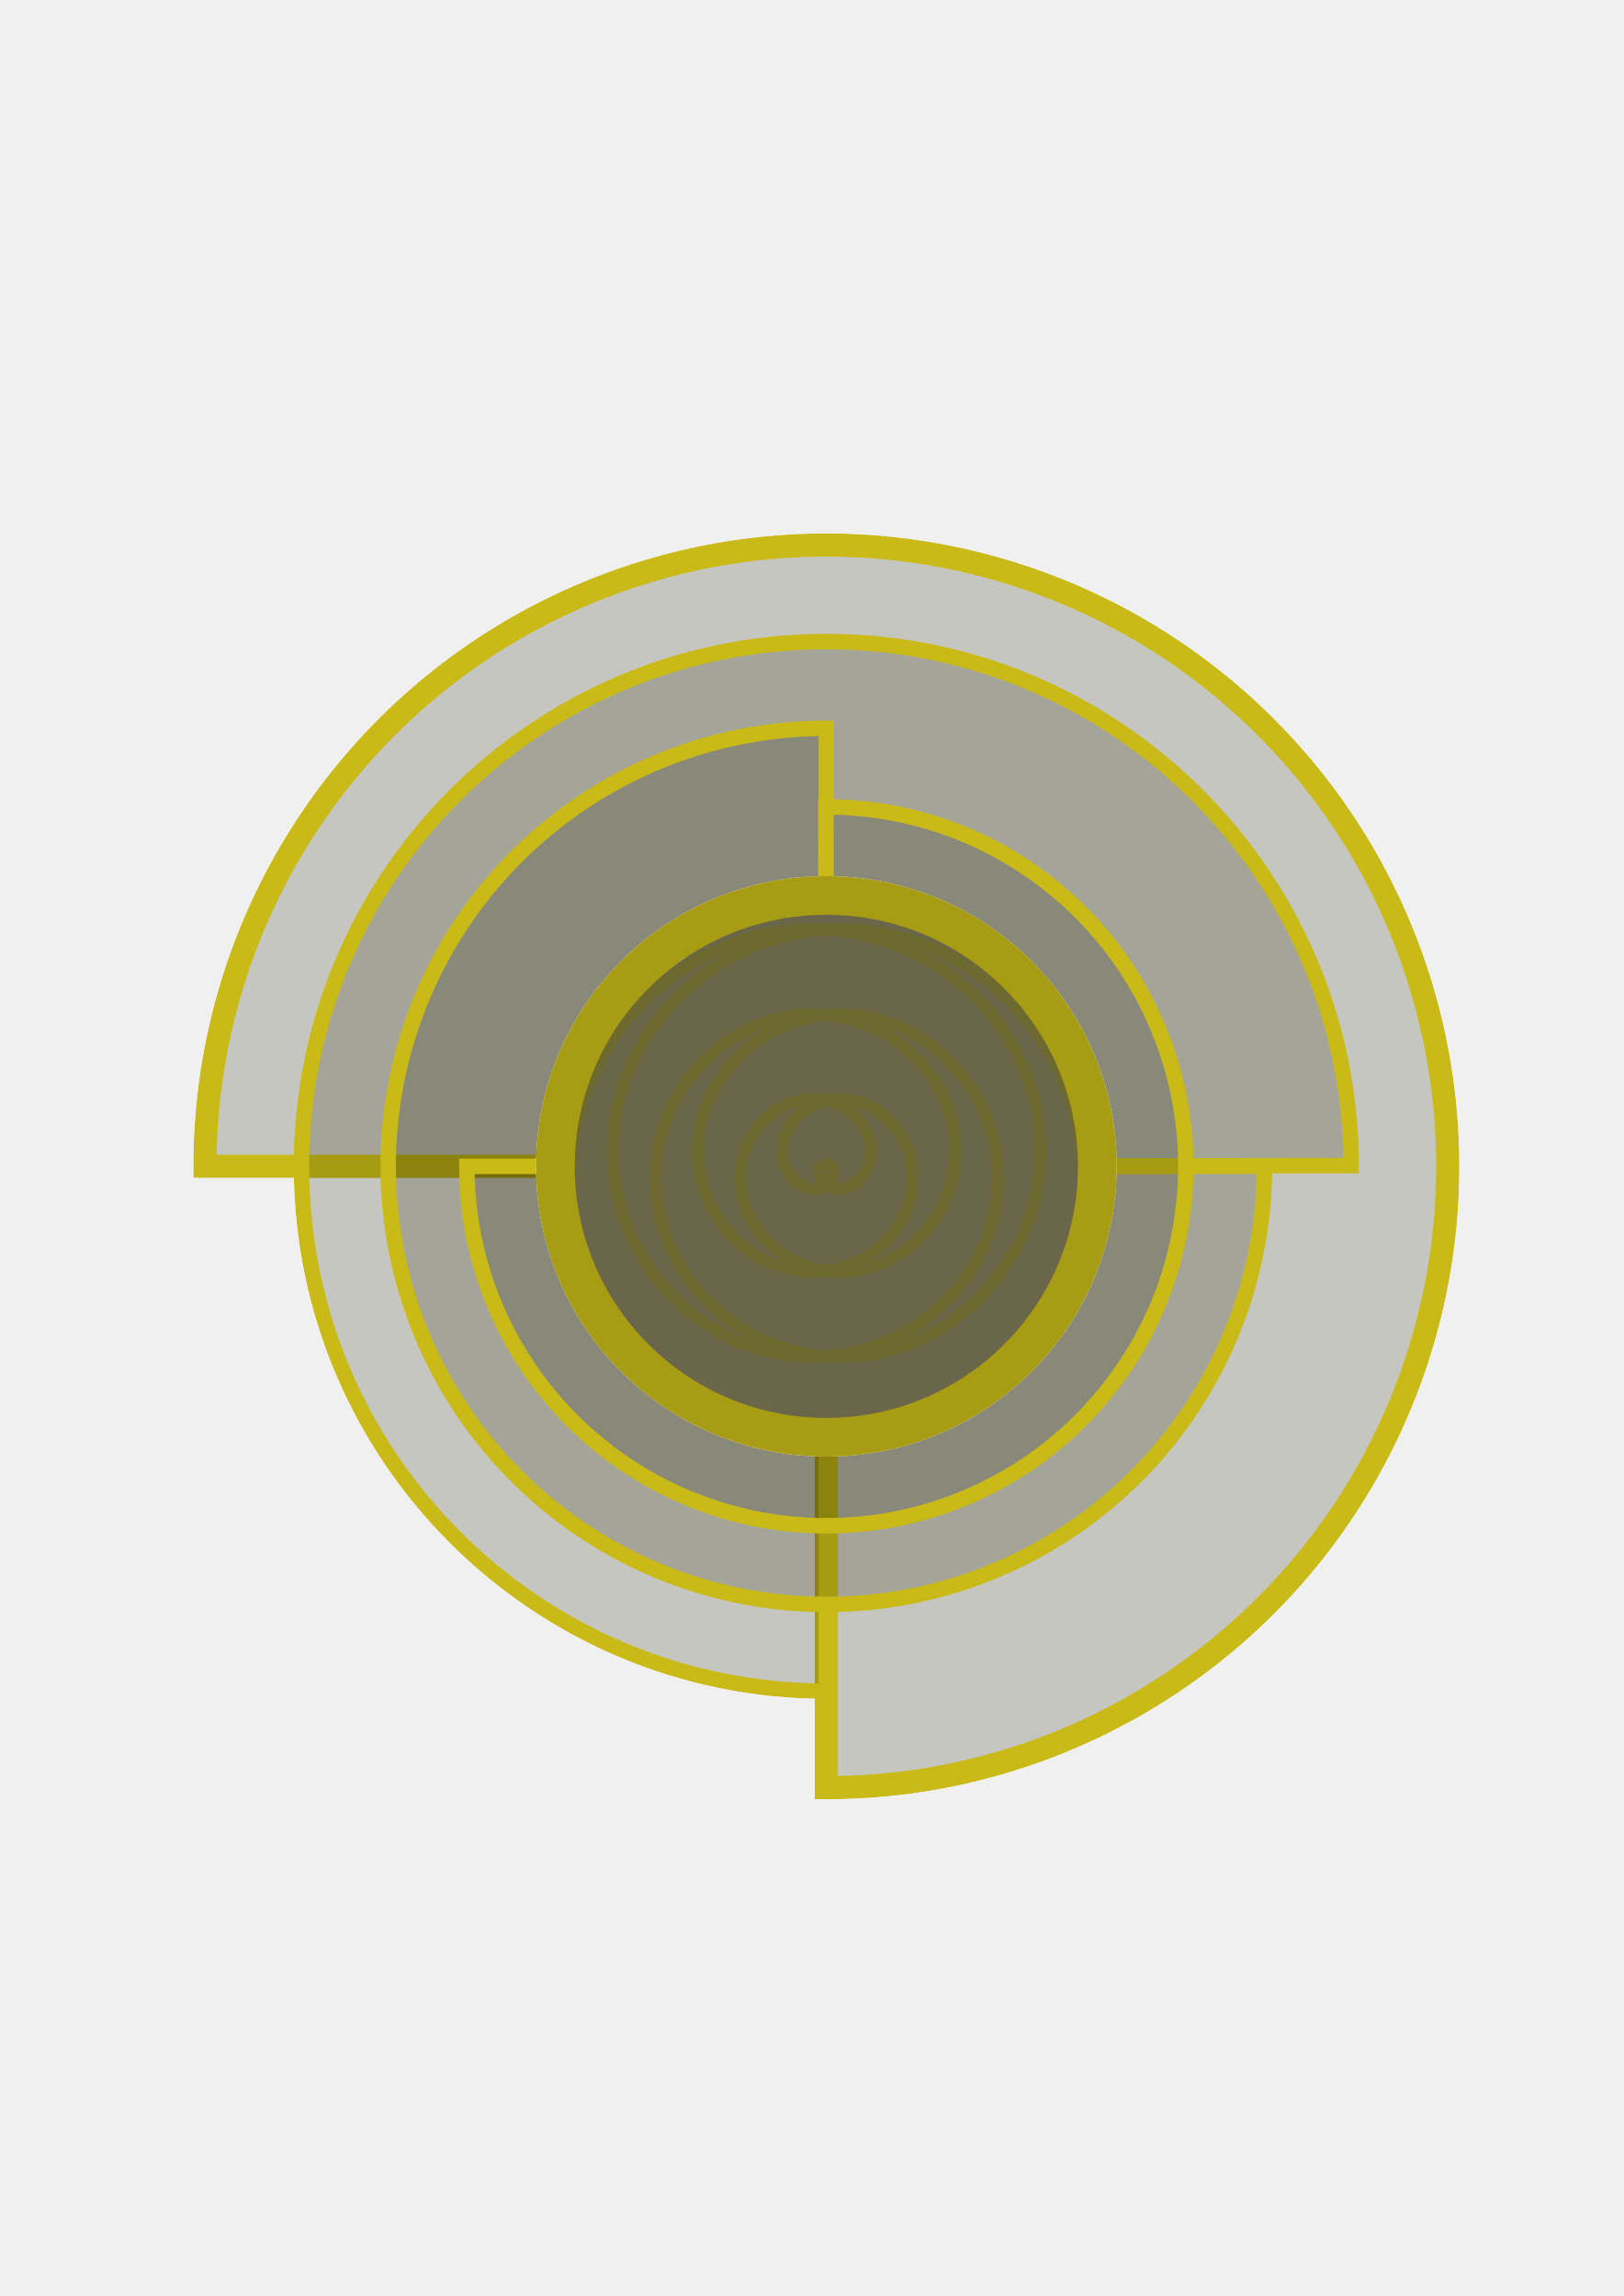
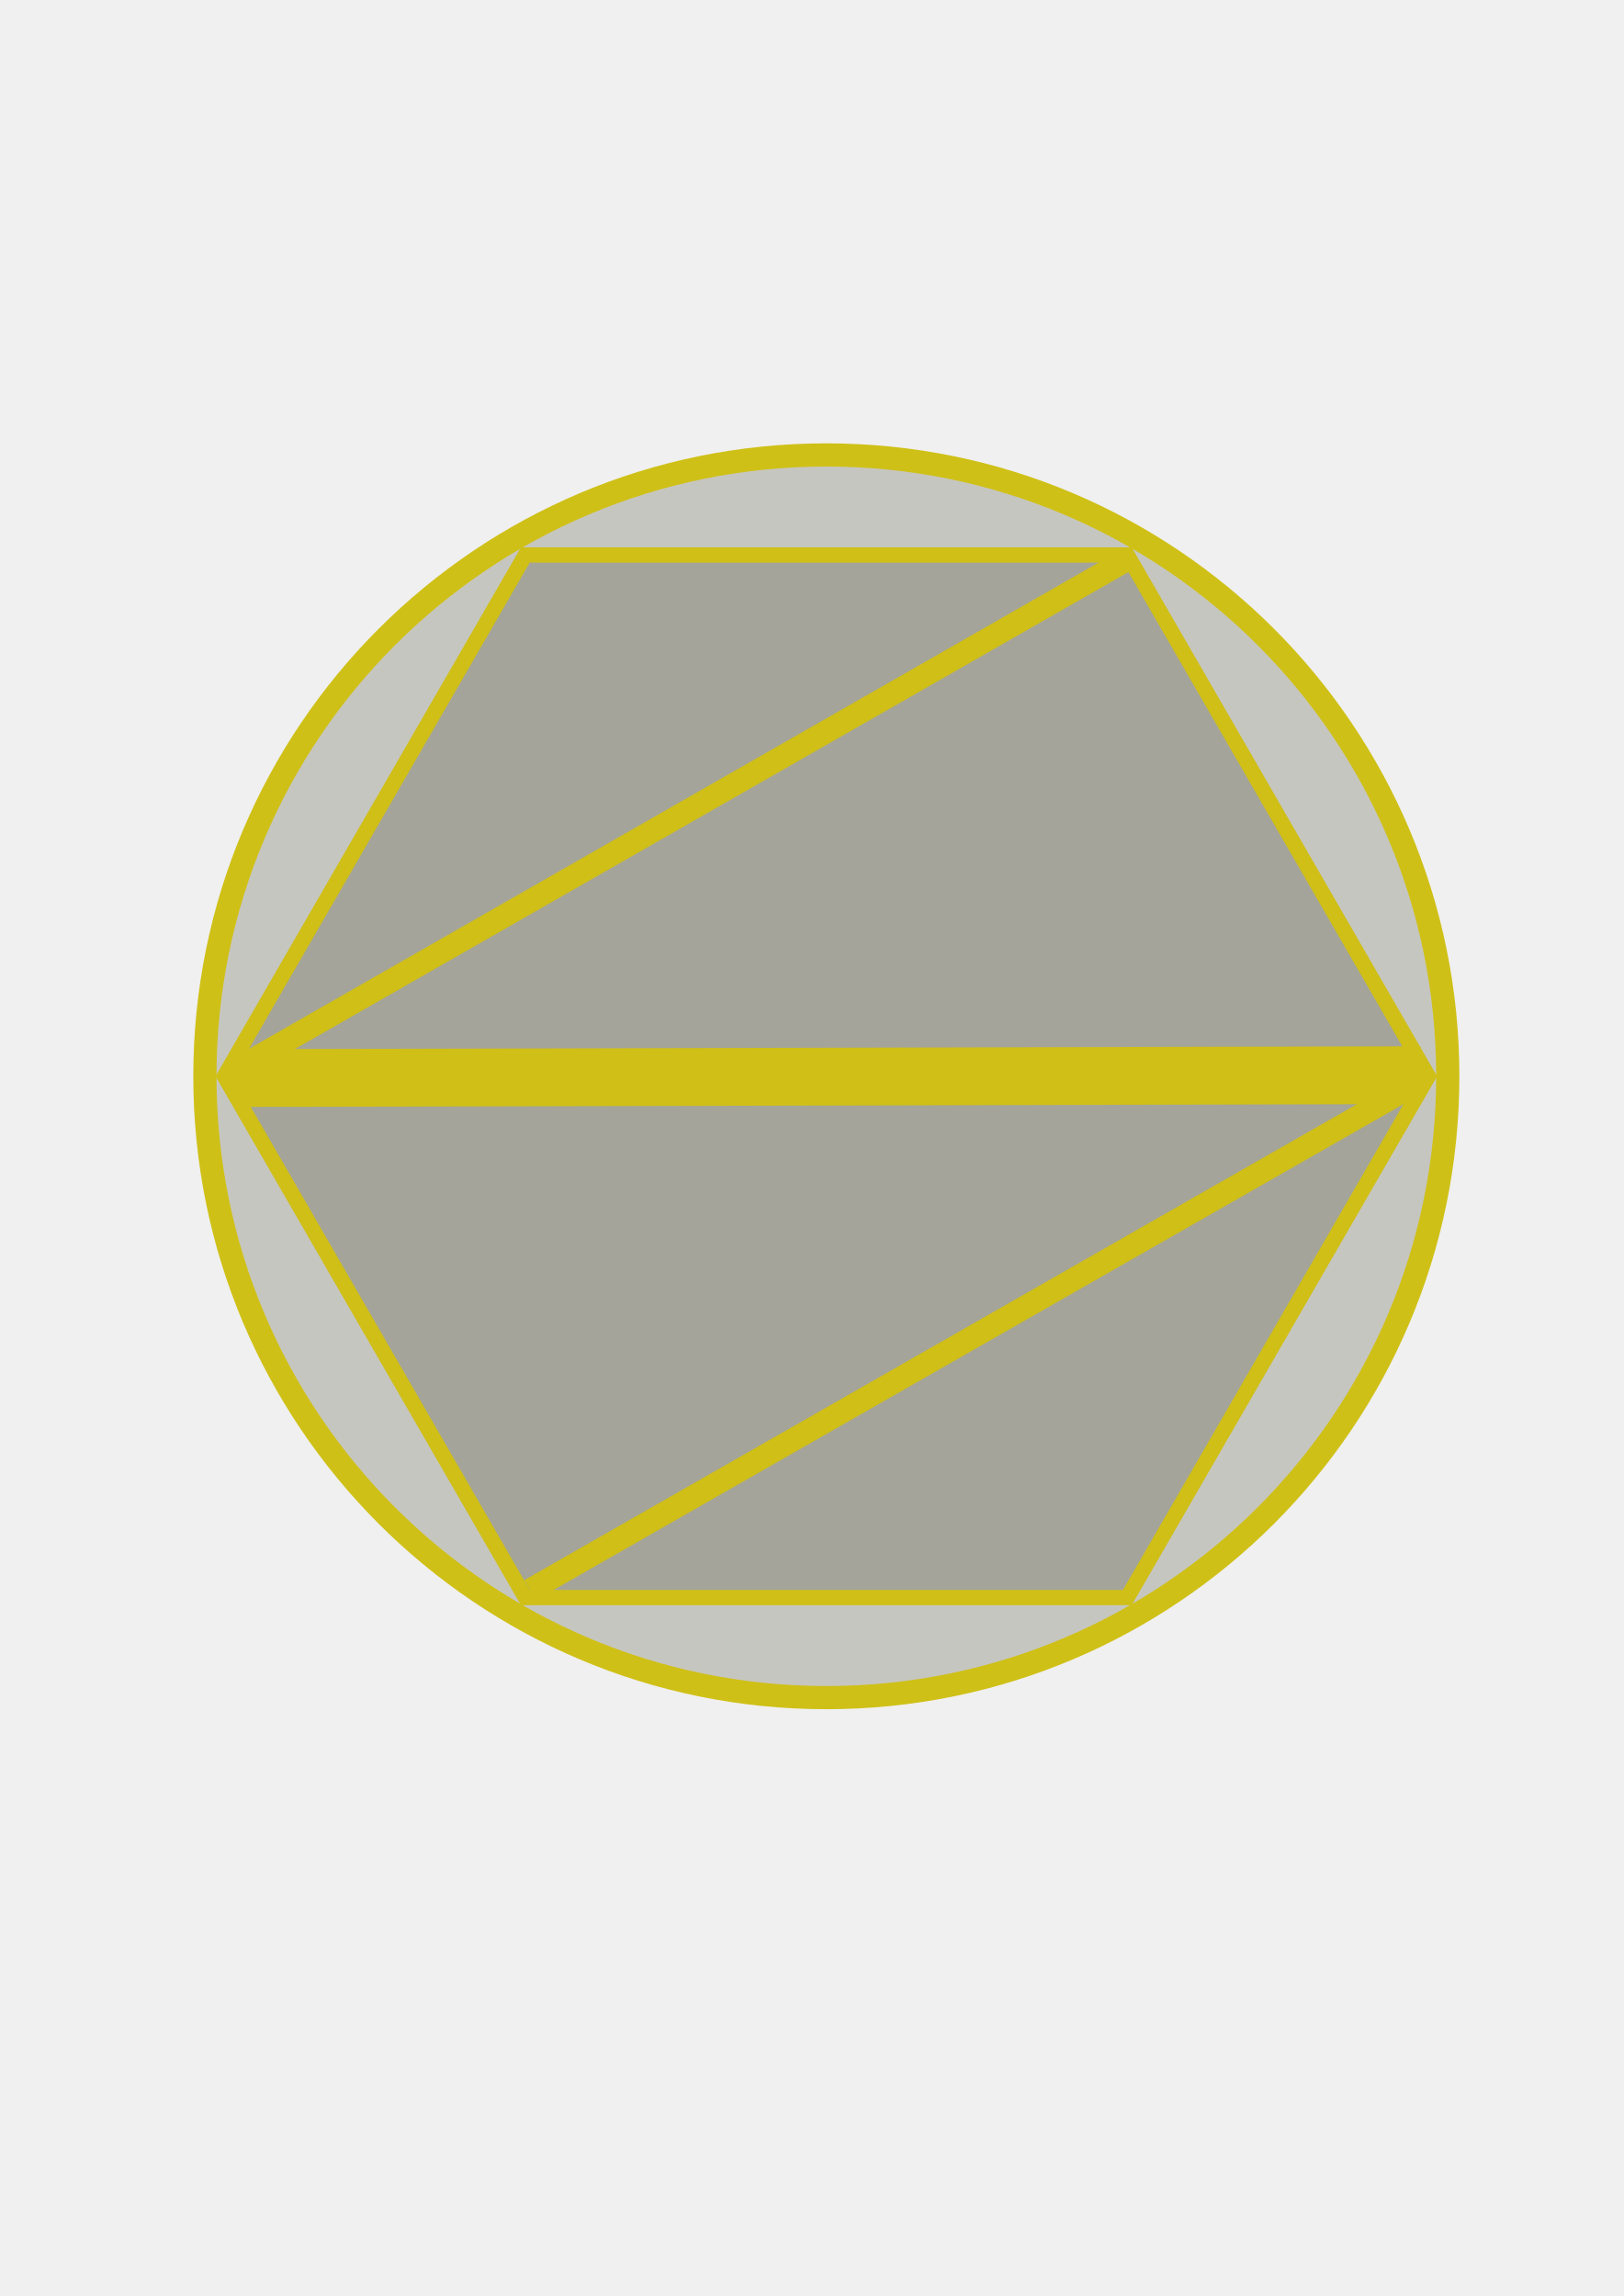
<svg xmlns="http://www.w3.org/2000/svg" width="210mm" height="297mm" viewBox="0 0 210 297" version="1.1" id="svg1">
  <defs id="defs1">
    <filter id="mask-powermask-path-effect37_inverse" style="color-interpolation-filters:sRGB" height="100" width="100" x="-50" y="-50">
      <feColorMatrix id="mask-powermask-path-effect37_primitive1" values="1" type="saturate" result="fbSourceGraphic" />
      <feColorMatrix id="mask-powermask-path-effect37_primitive2" values="-1 0 0 0 1 0 -1 0 0 1 0 0 -1 0 1 0 0 0 1 0 " in="fbSourceGraphic" />
    </filter>
    <filter id="mask-powermask-path-effect38_inverse" style="color-interpolation-filters:sRGB" height="100" width="100" x="-50" y="-50">
      <feColorMatrix id="mask-powermask-path-effect38_primitive1" values="1" type="saturate" result="fbSourceGraphic" />
      <feColorMatrix id="mask-powermask-path-effect38_primitive2" values="-1 0 0 0 1 0 -1 0 0 1 0 0 -1 0 1 0 0 0 1 0 " in="fbSourceGraphic" />
    </filter>
    <filter id="mask-powermask-path-effect39_inverse" style="color-interpolation-filters:sRGB" height="100" width="100" x="-50" y="-50">
      <feColorMatrix id="mask-powermask-path-effect39_primitive1" values="1" type="saturate" result="fbSourceGraphic" />
      <feColorMatrix id="mask-powermask-path-effect39_primitive2" values="-1 0 0 0 1 0 -1 0 0 1 0 0 -1 0 1 0 0 0 1 0 " in="fbSourceGraphic" />
    </filter>
    <filter id="mask-powermask-path-effect40_inverse" style="color-interpolation-filters:sRGB" height="100" width="100" x="-50" y="-50">
      <feColorMatrix id="mask-powermask-path-effect40_primitive1" values="1" type="saturate" result="fbSourceGraphic" />
      <feColorMatrix id="mask-powermask-path-effect40_primitive2" values="-1 0 0 0 1 0 -1 0 0 1 0 0 -1 0 1 0 0 0 1 0 " in="fbSourceGraphic" />
    </filter>
    <filter id="mask-powermask-path-effect2_inverse" style="color-interpolation-filters:sRGB" height="100" width="100" x="-50" y="-50">
      <feColorMatrix id="mask-powermask-path-effect2_primitive1" values="1" type="saturate" result="fbSourceGraphic" />
      <feColorMatrix id="mask-powermask-path-effect2_primitive2" values="-1 0 0 0 1 0 -1 0 0 1 0 0 -1 0 1 0 0 0 1 0 " in="fbSourceGraphic" />
    </filter>
    <filter id="mask-powermask-path-effect3_inverse" style="color-interpolation-filters:sRGB" height="100" width="100" x="-50" y="-50">
      <feColorMatrix id="mask-powermask-path-effect3_primitive1" values="1" type="saturate" result="fbSourceGraphic" />
      <feColorMatrix id="mask-powermask-path-effect3_primitive2" values="-1 0 0 0 1 0 -1 0 0 1 0 0 -1 0 1 0 0 0 1 0 " in="fbSourceGraphic" />
    </filter>
    <clipPath clipPathUnits="userSpaceOnUse" id="clipath_lpe_path-effect66">
-       <path style="display:block;fill:#020620;fill-opacity:0.274;stroke:#192fd8;stroke-width:3;stroke-dasharray:none;stroke-opacity:1" id="path66" transform="rotate(-90)" mask="none" clip-path="none" d="m -26.5,-150.873 a 80.373,80.373 0 0 1 -49.615,74.255 80.373,80.373 0 0 1 -87.59,-17.423 80.373,80.373 0 0 1 -17.423,-87.59 80.373,80.373 0 0 1 74.255,-49.615 v 80.373 z" />
+       <path style="display:none;fill:#020620;fill-opacity:0.274;stroke:#192fd8;stroke-width:3;stroke-dasharray:none;stroke-opacity:1" id="path66" transform="rotate(-90)" mask="none" clip-path="none" d="m -26.5,-150.873 a 80.373,80.373 0 0 1 -49.615,74.255 80.373,80.373 0 0 1 -87.59,-17.423 80.373,80.373 0 0 1 -17.423,-87.59 80.373,80.373 0 0 1 74.255,-49.615 v 80.373 z" />
+       <path id="lpe_path-effect66" style="display:block;fill:#020620;fill-opacity:0.274;stroke:#192fd8;stroke-width:3;stroke-dasharray:none;stroke-opacity:1" class="powerclip" d="M -224.757,32.987 H -76.989 V 180.757 H -224.757 Z m 198.257,-183.86 h -80.373 v -80.373 a 80.373,80.373 0 0 0 -74.255,49.615 80.373,80.373 0 0 0 17.423,87.59 80.373,80.373 0 0 0 87.59,17.423 80.373,80.373 0 0 0 49.615,-74.255 z" />
    </clipPath>
    <clipPath clipPathUnits="userSpaceOnUse" id="clipath_lpe_path-effect69">
-       <path style="display:block;fill:#020620;fill-opacity:0.274;stroke:#192fd8;stroke-width:2;stroke-dasharray:none;stroke-opacity:1" id="path69" transform="scale(-1)" mask="none" d="m -82.989,106.873 a 67.884,67.884 0 0 1 -67.852,67.884 67.884,67.884 0 0 1 -67.917,-67.82 67.884,67.884 0 0 1 67.787,-67.949 l 0.097,67.884 z" clip-path="url(#clipath_lpe_path-effect66)" />
+       <path style="display:none;fill:#020620;fill-opacity:0.274;stroke:#192fd8;stroke-width:2;stroke-dasharray:none;stroke-opacity:1" id="path69" transform="scale(-1)" mask="none" d="m -82.989,106.873 a 67.884,67.884 0 0 1 -67.852,67.884 67.884,67.884 0 0 1 -67.917,-67.82 67.884,67.884 0 0 1 67.787,-67.949 l 0.097,67.884 z" clip-path="url(#clipath_lpe_path-effect66)" />
+       <path id="lpe_path-effect69" style="display:block;fill:#020620;fill-opacity:0.274;stroke:#192fd8;stroke-width:2;stroke-dasharray:none;stroke-opacity:1" class="powerclip" d="M 88.205,-169.54 H 213.539 V -44.206 H 88.205 Z M -82.989,106.873 h -67.884 l -0.097,-67.884 a 67.884,67.884 0 0 0 -67.787,67.949 67.884,67.884 0 0 0 67.917,67.82 67.884,67.884 0 0 0 67.852,-67.884 z" />
    </clipPath>
    <clipPath clipPathUnits="userSpaceOnUse" id="clipath_lpe_path-effect72">
      <path style="display:block;fill:#020620;fill-opacity:0.274;stroke:#192fd8;stroke-width:2;stroke-dasharray:none;stroke-opacity:1" id="path72" transform="rotate(90)" d="m 207.539,-106.873 a 56.666,56.666 0 0 1 -34.981,52.353 56.666,56.666 0 0 1 -61.754,-12.284 56.666,56.666 0 0 1 -12.284,-61.754 56.666,56.666 0 0 1 52.353,-34.981 v 56.666 z" mask="none" clip-path="url(#clipath_lpe_path-effect69)" />
    </clipPath>
-     <mask maskUnits="userSpaceOnUse" id="mask86">
-       <g id="g89">
-         <path style="fill:#ffffff;fill-opacity:1;stroke:#ffffff;stroke-width:3;stroke-dasharray:none;stroke-opacity:1" id="path86" transform="scale(-1)" mask="none" clip-path="none" d="m -26.5,-150.873 a 80.373,80.373 0 0 1 -49.615,74.255 80.373,80.373 0 0 1 -87.59,-17.423 80.373,80.373 0 0 1 -17.423,-87.59 80.373,80.373 0 0 1 74.255,-49.615 v 80.373 z" />
-         <path style="display:block;fill:#ffffff;fill-opacity:1;stroke:#ffffff;stroke-width:2;stroke-dasharray:none;stroke-opacity:1" id="path87" transform="rotate(-90)" mask="none" clip-path="none" d="m -82.989,106.873 a 67.884,67.884 0 0 1 -67.852,67.884 67.884,67.884 0 0 1 -67.917,-67.82 67.884,67.884 0 0 1 67.787,-67.949 l 0.097,67.884 z" />
-         <path style="fill:#ffffff;fill-opacity:1;stroke:#ffffff;stroke-width:2;stroke-dasharray:none;stroke-opacity:1" id="path88" transform="rotate(90)" mask="none" clip-path="none" d="m 207.539,-106.873 a 56.666,56.666 0 0 1 -34.981,52.353 56.666,56.666 0 0 1 -61.754,-12.284 56.666,56.666 0 0 1 -12.284,-61.754 56.666,56.666 0 0 1 52.353,-34.981 v 56.666 z" />
-         <path style="fill:#ffffff;fill-opacity:1;stroke:#ffffff;stroke-width:2;stroke-dasharray:none;stroke-opacity:1" id="path89" mask="none" clip-path="none" d="M 153.37,150.816 A 46.497,46.497 0 0 1 124.706,193.814 46.497,46.497 0 0 1 74.015,183.771 46.497,46.497 0 0 1 63.91,133.092 46.497,46.497 0 0 1 106.873,104.375 v 46.497 z" />
-         <circle style="fill:#000000;fill-opacity:1;stroke:#000000;stroke-width:5;stroke-dasharray:none;stroke-opacity:1;paint-order:normal" id="circle89" transform="scale(-1)" clip-path="none" cx="-106.873" cy="-150.873" r="35.043" />
-       </g>
-     </mask>
  </defs>
-   <g id="layer1" mask="url(#mask86)" style="display:inline">
-     <path style="fill:#201e02;fill-opacity:0.2;stroke:#c9ba17;stroke-width:3;stroke-dasharray:none;stroke-opacity:1" id="path58" mask="none" clip-path="none" d="m -26.5,-150.873 a 80.373,80.373 0 0 1 -49.615,74.255 80.373,80.373 0 0 1 -87.59,-17.423 80.373,80.373 0 0 1 -17.423,-87.59 80.373,80.373 0 0 1 74.255,-49.615 v 80.373 z" transform="scale(-1)" />
-     <path style="display:block;fill:#201e02;fill-opacity:0.2;stroke:#c9ba17;stroke-width:2;stroke-dasharray:none;stroke-opacity:1" id="path60" mask="none" clip-path="none" d="m 218.757,-106.871 a 67.884,67.884 0 0 1 -67.852,67.884 67.884,67.884 0 0 1 -67.917,-67.82 67.884,67.884 0 0 1 67.787,-67.949 l 0.097,67.884 z" transform="rotate(90)" />
-     <path style="fill:#201e02;fill-opacity:0.2;stroke:#c9ba17;stroke-width:2;stroke-dasharray:none;stroke-opacity:1" id="circle9" mask="none" clip-path="none" d="M 163.54,150.872 A 56.666,56.666 0 0 1 128.559,203.224 56.666,56.666 0 0 1 66.804,190.941 56.666,56.666 0 0 1 54.521,129.186 56.666,56.666 0 0 1 106.873,94.205 v 56.666 z" />
-     <path style="fill:#201e02;fill-opacity:0.2;stroke:#c9ba17;stroke-width:2;stroke-dasharray:none;stroke-opacity:1" id="circle10" mask="none" clip-path="none" d="m -104.375,106.816 a 46.497,46.497 0 0 1 -28.664,42.998 46.497,46.497 0 0 1 -50.691,-10.043 46.497,46.497 0 0 1 -10.105,-50.679 46.497,46.497 0 0 1 42.963,-28.717 v 46.497 z" transform="rotate(-90)" />
-   </g>
-   <g id="layer2" style="display:inline">
-     <path style="display:inline;opacity:1;fill:none;fill-rule:evenodd;stroke:#ffff99;stroke-width:1.453;stroke-dasharray:none;stroke-opacity:1" id="path90" d="m 107.279,150.397 c 1.591,0.052 0.715,2.17 -0.086,2.645 -2.172,1.285 -4.618,-0.747 -5.203,-2.817 -1.047,-3.703 2.029,-7.134 5.548,-7.761 5.164,-0.921 9.695,3.318 10.32,8.279 0.832,6.612 -4.608,12.274 -11.01,12.878 -8.056,0.76 -14.862,-5.898 -15.436,-13.74 -0.696,-9.498 7.188,-17.455 16.471,-17.995 10.94,-0.636 20.051,8.478 20.553,19.202 0.58,12.381 -9.768,22.649 -21.933,23.112 -13.822,0.526 -25.248,-11.058 -25.67,-24.664 -0.473,-15.263 12.348,-27.849 27.395,-28.228 16.704,-0.421 30.45,13.639 30.787,30.125" transform="matrix(1.045425,0,0,1.045425,-5.238482,-6.611663)" />
-     <path style="display:none;opacity:1;fill:none;fill-rule:evenodd;stroke:#ffff99;stroke-width:1.453;stroke-dasharray:none;stroke-opacity:1" id="path91" d="m 107.279,150.397 c 1.591,0.052 0.715,2.17 -0.086,2.645 -2.172,1.285 -4.618,-0.747 -5.203,-2.817 -1.047,-3.703 2.029,-7.134 5.548,-7.761 5.164,-0.921 9.695,3.318 10.32,8.279 0.832,6.612 -4.608,12.274 -11.01,12.878 -8.056,0.76 -14.862,-5.898 -15.436,-13.74 -0.696,-9.498 7.188,-17.455 16.471,-17.995 10.94,-0.636 20.051,8.478 20.553,19.202 0.58,12.381 -9.768,22.649 -21.933,23.112 -13.822,0.526 -25.248,-11.058 -25.67,-24.664 -0.473,-15.263 12.348,-27.849 27.395,-28.228 16.704,-0.421 30.45,13.639 30.787,30.125" transform="matrix(-1.045425,0,0,-1.045425,219.0845,307.9458)" />
-     <path style="display:inline;opacity:1;fill:none;fill-rule:evenodd;stroke:#ffff99;stroke-width:1.453;stroke-dasharray:none;stroke-opacity:1" id="path92" d="m 107.279,150.397 c 1.591,0.052 0.715,2.17 -0.086,2.645 -2.172,1.285 -4.618,-0.747 -5.203,-2.817 -1.047,-3.703 2.029,-7.134 5.548,-7.761 5.164,-0.921 9.695,3.318 10.32,8.279 0.832,6.612 -4.608,12.274 -11.01,12.878 -8.056,0.76 -14.862,-5.898 -15.436,-13.74 -0.696,-9.498 7.188,-17.455 16.471,-17.995 10.94,-0.636 20.051,8.478 20.553,19.202 0.58,12.381 -9.768,22.649 -21.933,23.112 -13.822,0.526 -25.248,-11.058 -25.67,-24.664 -0.473,-15.263 12.348,-27.849 27.395,-28.228 16.704,-0.421 30.45,13.639 30.787,30.125" transform="matrix(-1.045425,0,0,1.045425,219.0845,-6.611663)" />
-     <path style="display:none;opacity:1;fill:none;fill-rule:evenodd;stroke:#ffff99;stroke-width:1.453;stroke-dasharray:none;stroke-opacity:1" id="path93" d="m 107.279,150.397 c 1.591,0.052 0.715,2.17 -0.086,2.645 -2.172,1.285 -4.618,-0.747 -5.203,-2.817 -1.047,-3.703 2.029,-7.134 5.548,-7.761 5.164,-0.921 9.695,3.318 10.32,8.279 0.832,6.612 -4.608,12.274 -11.01,12.878 -8.056,0.76 -14.862,-5.898 -15.436,-13.74 -0.696,-9.498 7.188,-17.455 16.471,-17.995 10.94,-0.636 20.051,8.478 20.553,19.202 0.58,12.381 -9.768,22.649 -21.933,23.112 -13.822,0.526 -25.248,-11.058 -25.67,-24.664 -0.473,-15.263 12.348,-27.849 27.395,-28.228 16.704,-0.421 30.45,13.639 30.787,30.125" transform="matrix(1.045425,0,0,-1.045425,-5.238481,307.9458)" />
-     <circle style="display:inline;fill:#302c03;fill-opacity:0.7;stroke:#a89c15;stroke-width:5;stroke-dasharray:none;stroke-opacity:1;paint-order:normal" id="circle90" transform="scale(-1)" clip-path="none" cx="-106.873" cy="-150.873" r="35.043" />
+   <g id="layer1" mask="none" style="display:inline">
+     <circle style="display:inline;fill:#201e02;fill-opacity:0.2;stroke:#cfc017;stroke-width:3;stroke-dasharray:none;stroke-opacity:1" id="path58" mask="none" clip-path="none" transform="scale(-1)" cx="-106.873" cy="-139.222" r="80.373" />
+     <path style="fill:#212102;fill-opacity:0.2;stroke:#cfbf17;stroke-width:1.766;stroke-dasharray:none;stroke-opacity:1" id="path107" d="m 77.453,137.894 -69.711,0 -34.855,-60.371 34.855,-60.371 69.711,3e-6 34.855,60.371 z" transform="matrix(1.116935,0,0,1.116935,59.29373,52.63374)" />
+     <path style="fill:#212102;fill-opacity:0.2;stroke:#cfbf17;stroke-width:2.983;stroke-dasharray:none" d="M 68.549,205.691 184.02,139.674" id="path3" />
+     <path style="fill:#212102;fill-opacity:0.2;stroke:#cfbf17;stroke-width:2.983;stroke-dasharray:none" d="M 29.721,138.8 146.049,72.223" id="path4" />
+     <path style="fill:#b8bc26;fill-opacity:1;stroke:#cfbf17;stroke-width:7.478;stroke-dasharray:none" d="m 30.503,139.452 153.217,-0.374" id="path5" />
  </g>
</svg>
